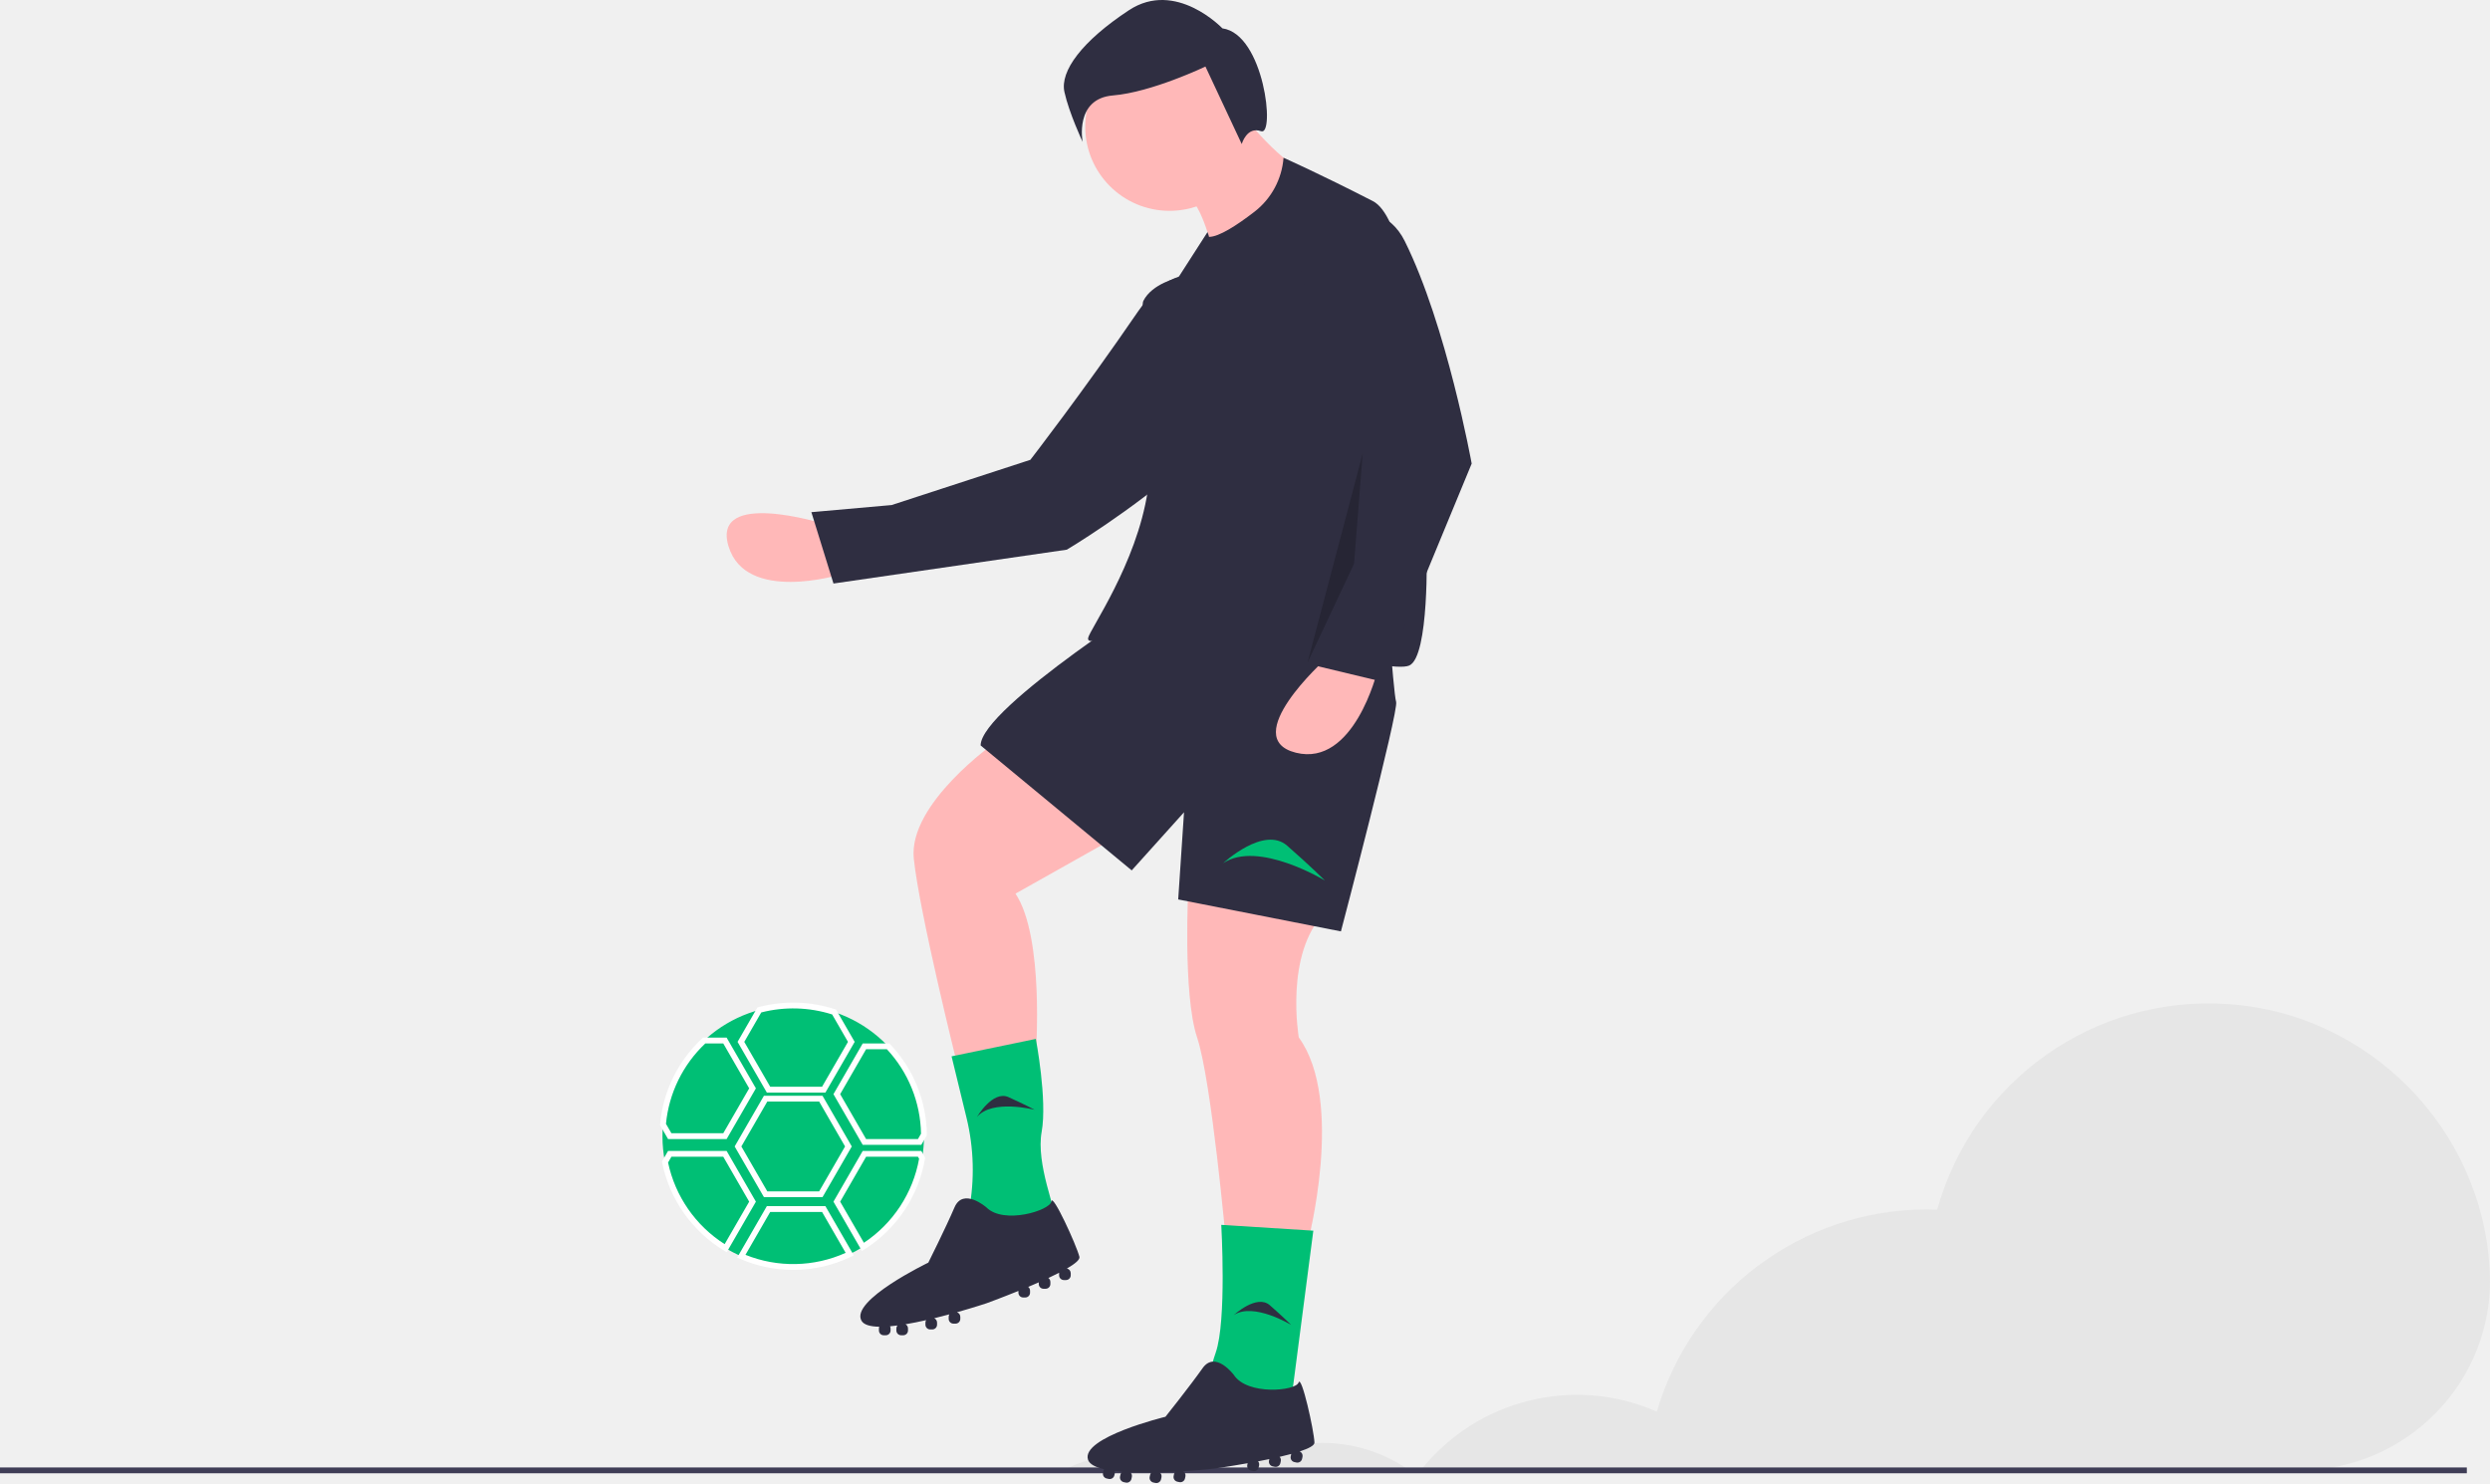
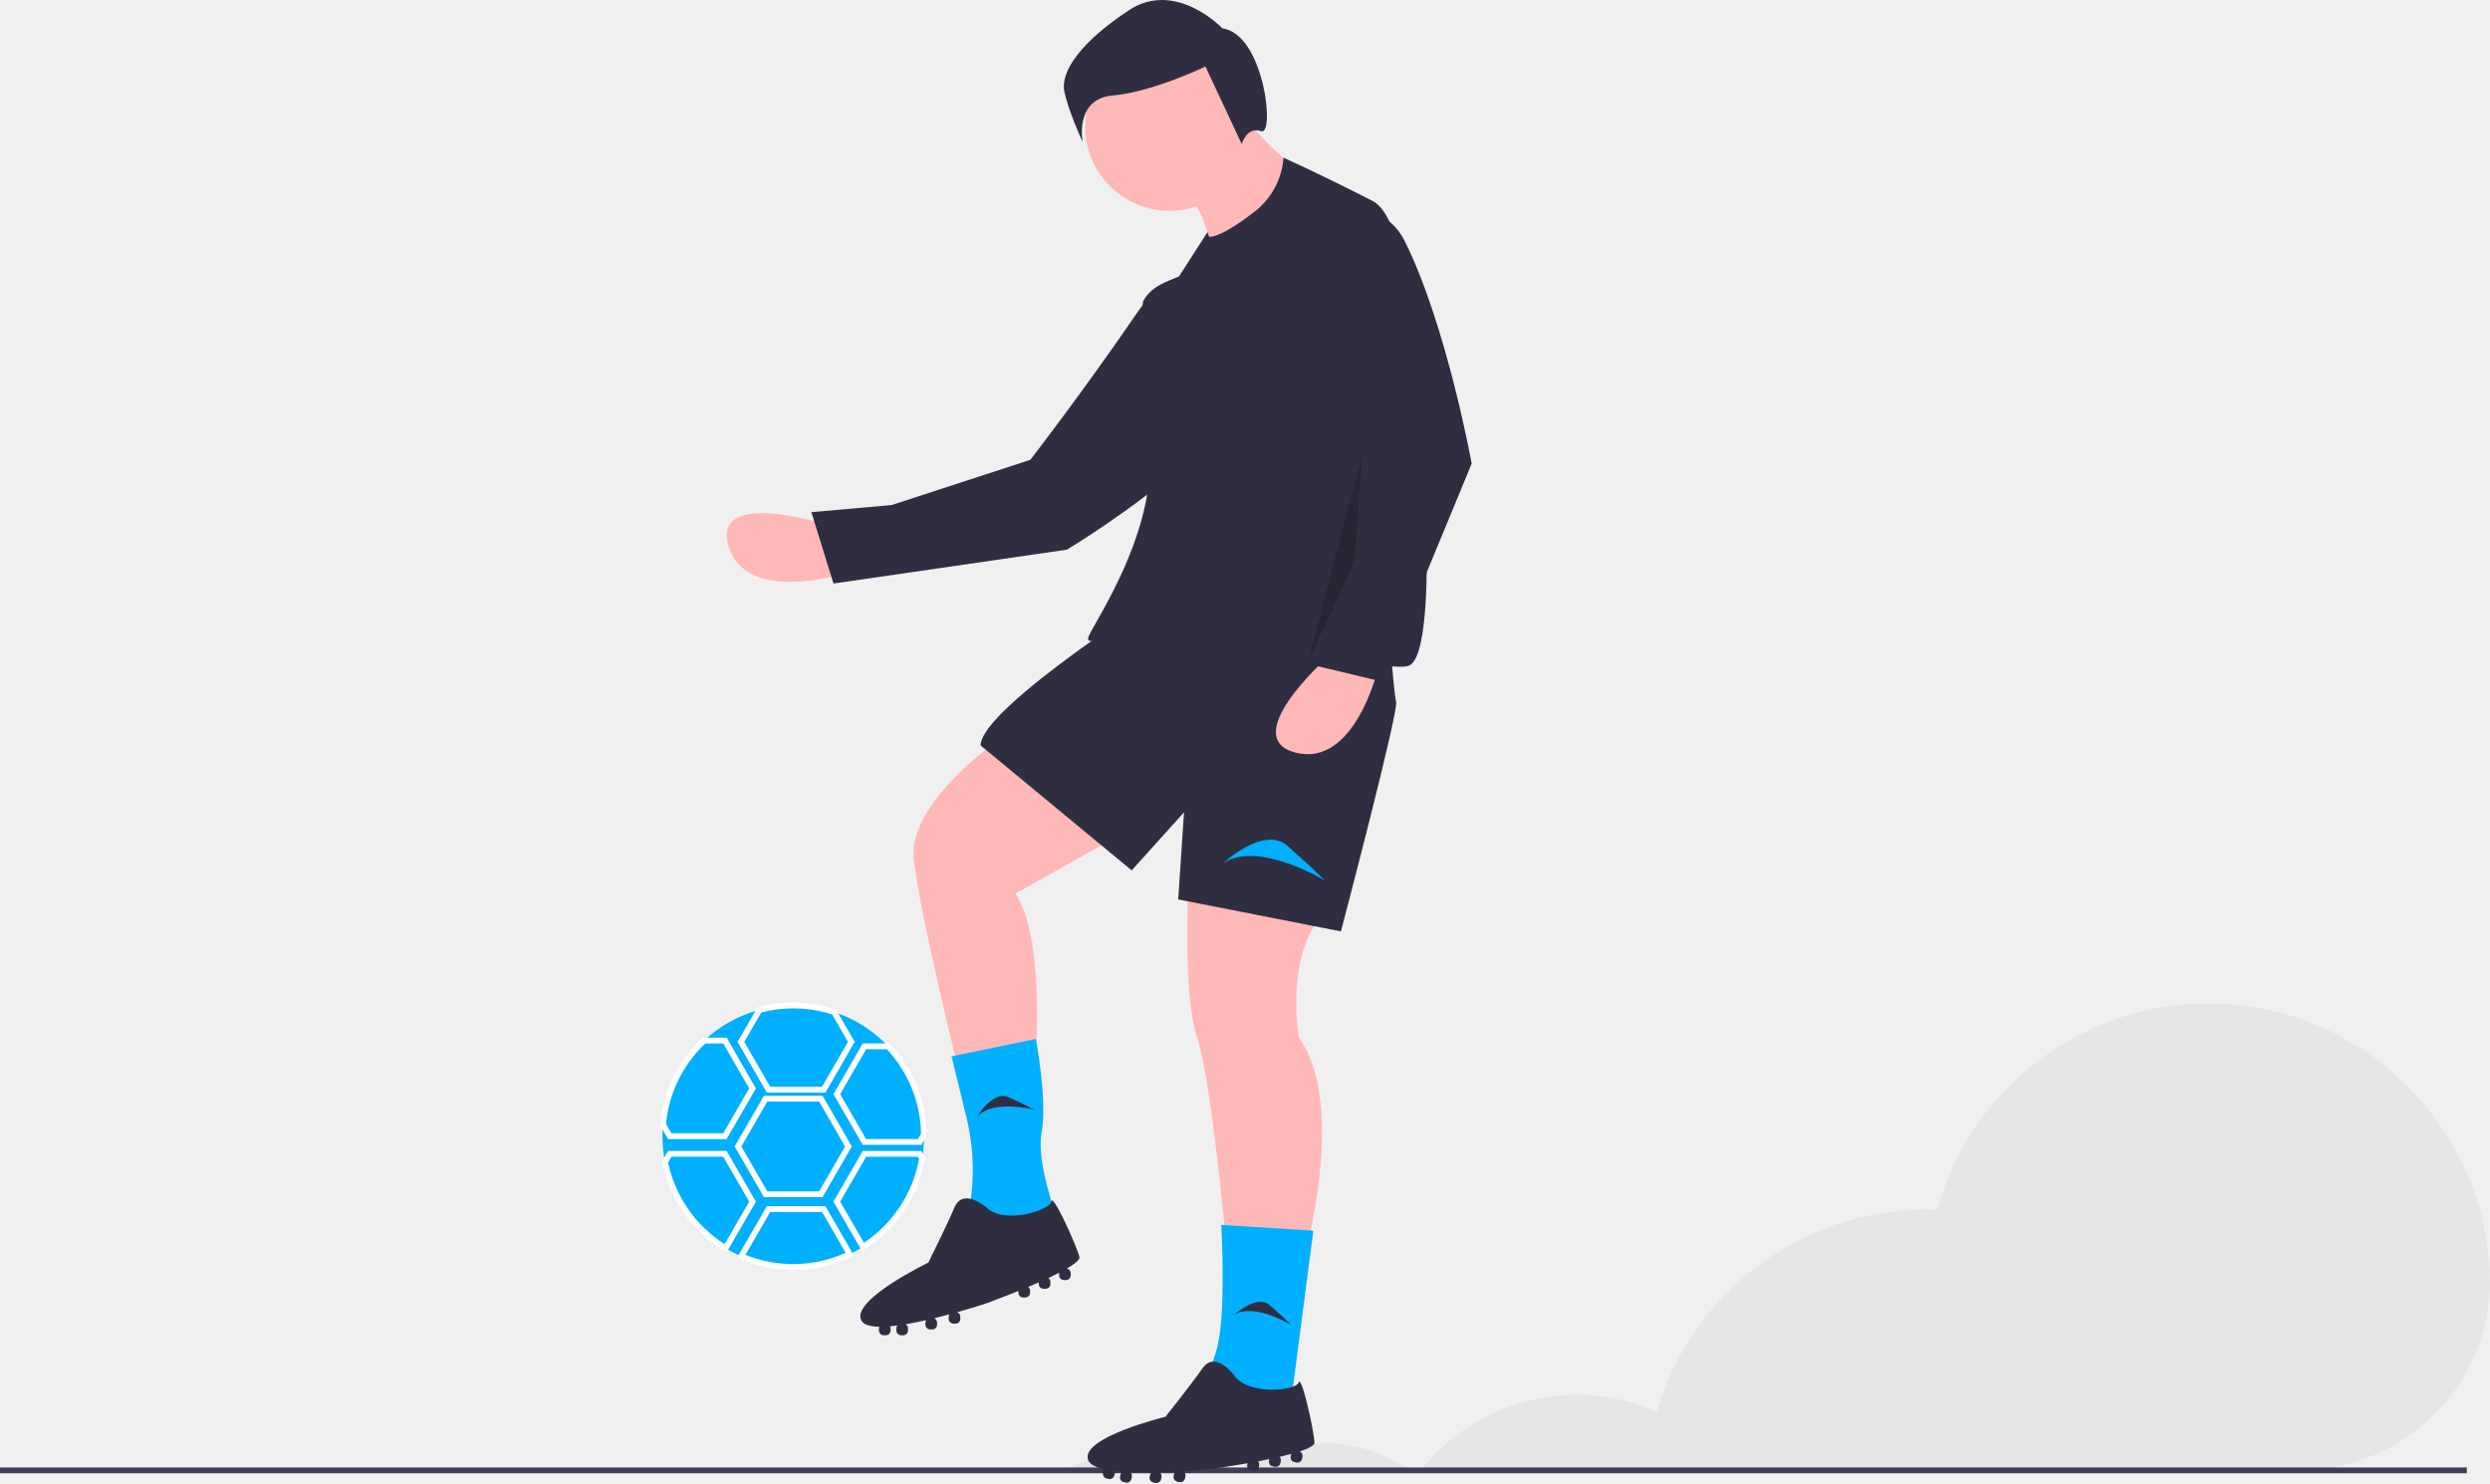
<svg xmlns="http://www.w3.org/2000/svg" data-name="Layer 1" width="856.974" height="510.427" viewBox="0 0 856.974 510.427">
  <path d="M585.513,699.852c3.119-3.939,7.232,3.896,11.346,1H574.061C578.702,703.429,582.324,695.642,585.513,699.852Z" transform="translate(-171.5131 -194.7866)" fill="none" />
  <path d="M660.47,700.852h-3.93c.844.593,1.691,1.184,2.498,1.825C659.498,702.054,659.989,701.458,660.47,700.852Z" transform="translate(-171.5131 -194.7866)" fill="none" />
  <path d="M555.814,696.125a37.624,37.624,0,0,0-18.293,4.727h36.54A37.46,37.46,0,0,0,555.814,696.125Z" transform="translate(-171.5131 -194.7866)" fill="#e6e6e6" />
  <path d="M626.719,691.398a51.693,51.693,0,0,0-29.86,9.454h59.68A51.681,51.681,0,0,0,626.719,691.398Z" transform="translate(-171.5131 -194.7866)" fill="#e6e6e6" />
  <path d="M1028.363,631.558c-2.67-48.412-41.566-87.883-89.938-91.191A96.924,96.924,0,0,0,838.239,611.128c-1.174-.042-2.347-.089-3.531-.089a96.926,96.926,0,0,0-92.976,69.6,68.484,68.484,0,0,0-81.262,20.213H962.742c37.136,0,67.204-30.759,65.69-67.864Q1028.403,632.274,1028.363,631.558Z" transform="translate(-171.5131 -194.7866)" fill="#e6e6e6" />
  <rect y="505.065" width="849" height="2" fill="#3f3d56" />
  <path d="M454.857,375.025s-38.535-12.003-32.619,7.745,38.373,9.773,38.373,9.773Z" transform="translate(-171.5131 -194.7866)" fill="#ffb8b8" />
  <path d="M602.159,300.9s-19.748-26.987-38.935,1.029C544,330,526.127,353.044,526.127,353.044L478.381,368.612l-27.622,2.451,7.609,24.558,80.313-11.651S628.095,330.856,602.159,300.9Z" transform="translate(-171.5131 -194.7866)" fill="#2f2e41" />
  <path d="M514.013,450.352s-30,21-28,40,15,71,15,71l27-4s3-40-7-55l48-27Z" transform="translate(-171.5131 -194.7866)" fill="#ffb8b8" />
  <path d="M580.513,499.852s-2,37,3,52,10,71,10,71h28s13-49-3-71c0,0-5-29,9-43Z" transform="translate(-171.5131 -194.7866)" fill="#ffb8b8" />
  <path d="M574.013,397.352s-65,41-65,54l52,43,18-20-2,30,56,11s20-76,19-79-4-47-4-47Z" transform="translate(-171.5131 -194.7866)" fill="#2f2e41" />
-   <path d="M528.013,552.352l-29,6,5.152,21.182a75.641,75.641,0,0,1,.848,31.818h0s30,8,30,4-7-20-5-31S528.013,552.352,528.013,552.352Z" transform="translate(-171.5131 -194.7866)" fill="#00bf75" />
+   <path d="M528.013,552.352l-29,6,5.152,21.182a75.641,75.641,0,0,1,.848,31.818h0s30,8,30,4-7-20-5-31S528.013,552.352,528.013,552.352Z" transform="translate(-171.5131 -194.7866)" fill="#00b0ff" />
  <path d="M543.013,627.352c-1-4-9.308-22.136-9.654-19.068s-16.346,8.068-22.346,2.068c0,0-8-7-11,0s-9,19-9,19-27,13-23,20c.809,1.416,3.05,2.013,6.111,2.065a1.633,1.633,0,0,0-.111.58v.709a1.646,1.646,0,0,0,1.646,1.646h.709a1.646,1.646,0,0,0,1.646-1.646v-.709a1.628,1.628,0,0,0-.18-.733c.818-.072,1.666-.166,2.539-.281a1.63,1.63,0,0,0-.359,1.014v.709a1.646,1.646,0,0,0,1.646,1.646h.709a1.646,1.646,0,0,0,1.646-1.646v-.709a1.638,1.638,0,0,0-.851-1.433c2.302-.384,4.704-.873,7.093-1.415a1.631,1.631,0,0,0-.242.847v.709a1.646,1.646,0,0,0,1.646,1.646h.709a1.646,1.646,0,0,0,1.646-1.646v-.709a1.644,1.644,0,0,0-.978-1.502c1.792-.437,3.548-.892,5.219-1.344a1.631,1.631,0,0,0-.24.845v.709a1.646,1.646,0,0,0,1.646,1.646h.709a1.646,1.646,0,0,0,1.646-1.646v-.709a1.64,1.64,0,0,0-1.157-1.563c5.873-1.654,10.157-3.082,10.157-3.082s4.976-1.81,11-4.256v.611a1.646,1.646,0,0,0,1.646,1.646h.709a1.646,1.646,0,0,0,1.646-1.646v-.709a1.636,1.636,0,0,0-.636-1.291c1.21-.508,2.43-1.031,3.636-1.563v.563a1.646,1.646,0,0,0,1.646,1.646h.709a1.646,1.646,0,0,0,1.646-1.646v-.709a1.642,1.642,0,0,0-.704-1.347c1.305-.609,2.562-1.217,3.721-1.813-.005.053-.016.105-.016.16v.709a1.646,1.646,0,0,0,1.646,1.646h.709a1.646,1.646,0,0,0,1.646-1.646v-.709a1.646,1.646,0,0,0-1.317-1.612C541.492,629.761,543.255,628.321,543.013,627.352Z" transform="translate(-171.5131 -194.7866)" fill="#2f2e41" />
-   <path d="M623.513,618.352l-31.68-2s1.92,33-1.92,44-1.92,15-1.92,15l27.84,2Z" transform="translate(-171.5131 -194.7866)" fill="#00bf75" />
+   <path d="M623.513,618.352l-31.68-2s1.92,33-1.92,44-1.92,15-1.92,15l27.84,2Z" transform="translate(-171.5131 -194.7866)" fill="#00b0ff" />
  <path d="M623.903,691.286c-.144-4.121-4.488-23.59-5.466-20.662s-17.669,4.482-22.286-2.637c0,0-6.365-8.514-10.758-2.294s-12.764,16.706-12.764,16.706-29.117,7.085-26.665,14.765c.496,1.553,2.564,2.605,5.546,3.294a1.634,1.634,0,0,0-.229.544l-.148.693a1.646,1.646,0,0,0,1.266,1.953l.693.148a1.646,1.646,0,0,0,1.953-1.266l.148-.693a1.628,1.628,0,0,0-.023-.755c.815.1,1.664.185,2.541.254a1.63,1.63,0,0,0-.563.917l-.148.693a1.646,1.646,0,0,0,1.266,1.953l.693.148a1.646,1.646,0,0,0,1.953-1.266l.148-.693a1.638,1.638,0,0,0-.534-1.579c2.331.104,4.783.127,7.232.095a1.631,1.631,0,0,0-.413.778l-.148.693a1.646,1.646,0,0,0,1.266,1.953l.693.148a1.646,1.646,0,0,0,1.953-1.266l.148-.693a1.644,1.644,0,0,0-.644-1.673c1.843-.054,3.656-.133,5.384-.226a1.631,1.631,0,0,0-.411.777l-.148.693a1.646,1.646,0,0,0,1.266,1.953l.693.148a1.646,1.646,0,0,0,1.953-1.266l.148-.693a1.64,1.64,0,0,0-.806-1.77c6.089-.393,10.577-.897,10.577-.897s5.244-.733,11.646-1.869l-.127.597a1.646,1.646,0,0,0,1.266,1.953l.693.148a1.646,1.646,0,0,0,1.953-1.266l.148-.693a1.636,1.636,0,0,0-.353-1.395c1.289-.245,2.591-.502,3.882-.77l-.117.55a1.646,1.646,0,0,0,1.266,1.953l.693.148a1.646,1.646,0,0,0,1.953-1.266l.148-.693a1.642,1.642,0,0,0-.408-1.464c1.403-.323,2.759-.656,4.017-.997-.016.051-.038.099-.049.153l-.148.693a1.646,1.646,0,0,0,1.266,1.953l.693.148a1.646,1.646,0,0,0,1.953-1.266l.148-.693a1.646,1.646,0,0,0-.952-1.852C621.913,693.326,623.938,692.285,623.903,691.286Z" transform="translate(-171.5131 -194.7866)" fill="#2f2e41" />
  <circle cx="402.5" cy="43.565" r="29" fill="#ffb8b8" />
  <path d="M600.013,235.352s16,20,24,19l-35,27s-4-17-9-19S600.013,235.352,600.013,235.352Z" transform="translate(-171.5131 -194.7866)" fill="#ffb8b8" />
  <path d="M662.513,383.852S662.511,273.505,644,264c-18.5-9.5-30.738-14.922-30.738-14.922h0a25.958,25.958,0,0,1-9.98,18.567c-6.134,4.736-12.245,8.663-15.659,8.675l-.11-.468-.416-1.189-10.084,15.689s-9,2-12,8c-1.623,3.246,6.031,35.923,1.5,65.5-3.844,25.094-20.041,47.746-20.5,50.5-.776,4.655,18.91-7.542,27.775-13.244.131.146.225.244.225.244s-5,2,5-1c5.666-1.7,13.577-1.794,19.372-1.557-.007,1.737.034,3.118.128,4.057,1,10,51,24,58,21S662.513,383.852,662.513,383.852Z" transform="translate(-171.5131 -194.7866)" fill="#2f2e41" />
  <path d="M627.513,421.852s-30,27-10,32,28-28,28-28Z" transform="translate(-171.5131 -194.7866)" fill="#ffb8b8" />
-   <path d="M592.513,491.852s14-13,22-6,13,12,13,12S604.513,483.852,592.513,491.852Z" transform="translate(-171.5131 -194.7866)" fill="#00bf75" />
+   <path d="M592.513,491.852s14-13,22-6,13,12,13,12S604.513,483.852,592.513,491.852Z" transform="translate(-171.5131 -194.7866)" fill="#00b0ff" />
  <path d="M596.15,647.4s7.891-7.327,12.4-3.382,7.327,6.764,7.327,6.764S602.913,642.891,596.15,647.4Z" transform="translate(-171.5131 -194.7866)" fill="#2f2e41" />
  <path d="M507.746,579.246s5.417-9.307,10.879-6.844,8.979,4.338,8.979,4.338S512.905,572.963,507.746,579.246Z" transform="translate(-171.5131 -194.7866)" fill="#2f2e41" />
  <path d="M654.957,277.721c-9.913-19.926-40.074-9.058-35.173,12.651q.11.485.23.98a197.351,197.351,0,0,0,25,58l-11,49-12,25,25,6,31-75S669.462,306.879,654.957,277.721Z" transform="translate(-171.5131 -194.7866)" fill="#2f2e41" />
  <polygon points="469 156.065 450 228.065 466 194.065 469 156.065" opacity="0.2" />
  <path d="M592.226,204.548s-16.03-16.876-32.165-6.248S536.271,219.252,537.853,226.441s6.264,17.188,6.264,17.188-2.91-14.893,10.45-15.995,31.819-9.944,31.819-9.944l12.486,26.664s1.765-6.179,6.659-4.407S606.632,206.525,592.226,204.548Z" transform="translate(-171.5131 -194.7866)" fill="#2f2e41" />
-   <path d="M489.513,585.852a45.906,45.906,0,0,1-.63,7.56v.01a45.011,45.011,0,0,1-62.24,33.73h-.01a43.903,43.903,0,0,1-5.37-2.77,45.067,45.067,0,0,1-20.88-29.65,45.556,45.556,0,0,1-.87-8.88c0-1.36.06-2.71.18-4.04v-.01a44.998,44.998,0,0,1,89.81,3.43v.01C489.513,585.452,489.513,585.642,489.513,585.852Z" transform="translate(-171.5131 -194.7866)" fill="#00bf75" />
+   <path d="M489.513,585.852a45.906,45.906,0,0,1-.63,7.56v.01a45.011,45.011,0,0,1-62.24,33.73h-.01a43.903,43.903,0,0,1-5.37-2.77,45.067,45.067,0,0,1-20.88-29.65,45.556,45.556,0,0,1-.87-8.88c0-1.36.06-2.71.18-4.04v-.01a44.998,44.998,0,0,1,89.81,3.43v.01C489.513,585.452,489.513,585.642,489.513,585.852Z" transform="translate(-171.5131 -194.7866)" fill="#00b0ff" />
  <path d="M455.59,570.822H435.436l-10.078-17.45,6.835-11.848.399-.107a46.155,46.155,0,0,1,26.303.735l.362.12,6.41,11.1Zm-19-2H454.436l8.922-15.45-5.449-9.438a44.355,44.355,0,0,0-24.398-.691l-5.843,10.129Z" transform="translate(-171.5131 -194.7866)" fill="#fff" />
  <path d="M454.59,606.823H434.436l-10.078-17.454L434.436,571.914h20.154l10.078,17.454Zm-19-2H453.436l8.922-15.454L453.436,573.914h-17.846l-8.922,15.454Z" transform="translate(-171.5131 -194.7866)" fill="#fff" />
  <path d="M444.513,631.852a45.582,45.582,0,0,1-18.269-3.783l-1.028-.446,10.219-17.711h20.155l9.788,16.955-.972.467A45.572,45.572,0,0,1,444.513,631.852Zm-16.437-5.184a44.048,44.048,0,0,0,34.485-.682l-8.125-14.075H436.591Z" transform="translate(-171.5131 -194.7866)" fill="#fff" />
  <path d="M488.59,588.822H468.436l-10.078-17.45,10.077-17.46h9.177l.296.312A45.78,45.78,0,0,1,490.503,585.219v.29Zm-19-2H487.436l1.063-1.841a43.779,43.779,0,0,0-11.749-29.069h-7.16l-8.923,15.46Z" transform="translate(-171.5131 -194.7866)" fill="#fff" />
  <path d="M468.158,625.333l-9.8-16.962,10.077-17.46h20.154l1.294,2.23-.014.447a46.096,46.096,0,0,1-20.832,31.188Zm-7.49-16.962,8.175,14.148a44.09,44.09,0,0,0,18.995-28.919l-.4-.689H469.591Z" transform="translate(-171.5131 -194.7866)" fill="#fff" />
  <path d="M421.619,625.765l-.873-.527A46.115,46.115,0,0,1,399.403,594.928l-.074-.37,2.107-3.646h20.155l10.077,17.46Zm-20.18-30.862a44.112,44.112,0,0,0,19.474,28.086l8.445-14.617-8.923-15.46H402.59Z" transform="translate(-171.5131 -194.7866)" fill="#fff" />
  <path d="M421.59,586.822H401.436l-2.743-4.741v-.269A45.861,45.861,0,0,1,413.182,552.179l.288-.268h8.121l10.077,17.46Zm-19-2H420.436l8.922-15.45-8.923-15.46h-6.176a43.818,43.818,0,0,0-13.541,27.674Z" transform="translate(-171.5131 -194.7866)" fill="#fff" />
</svg>
